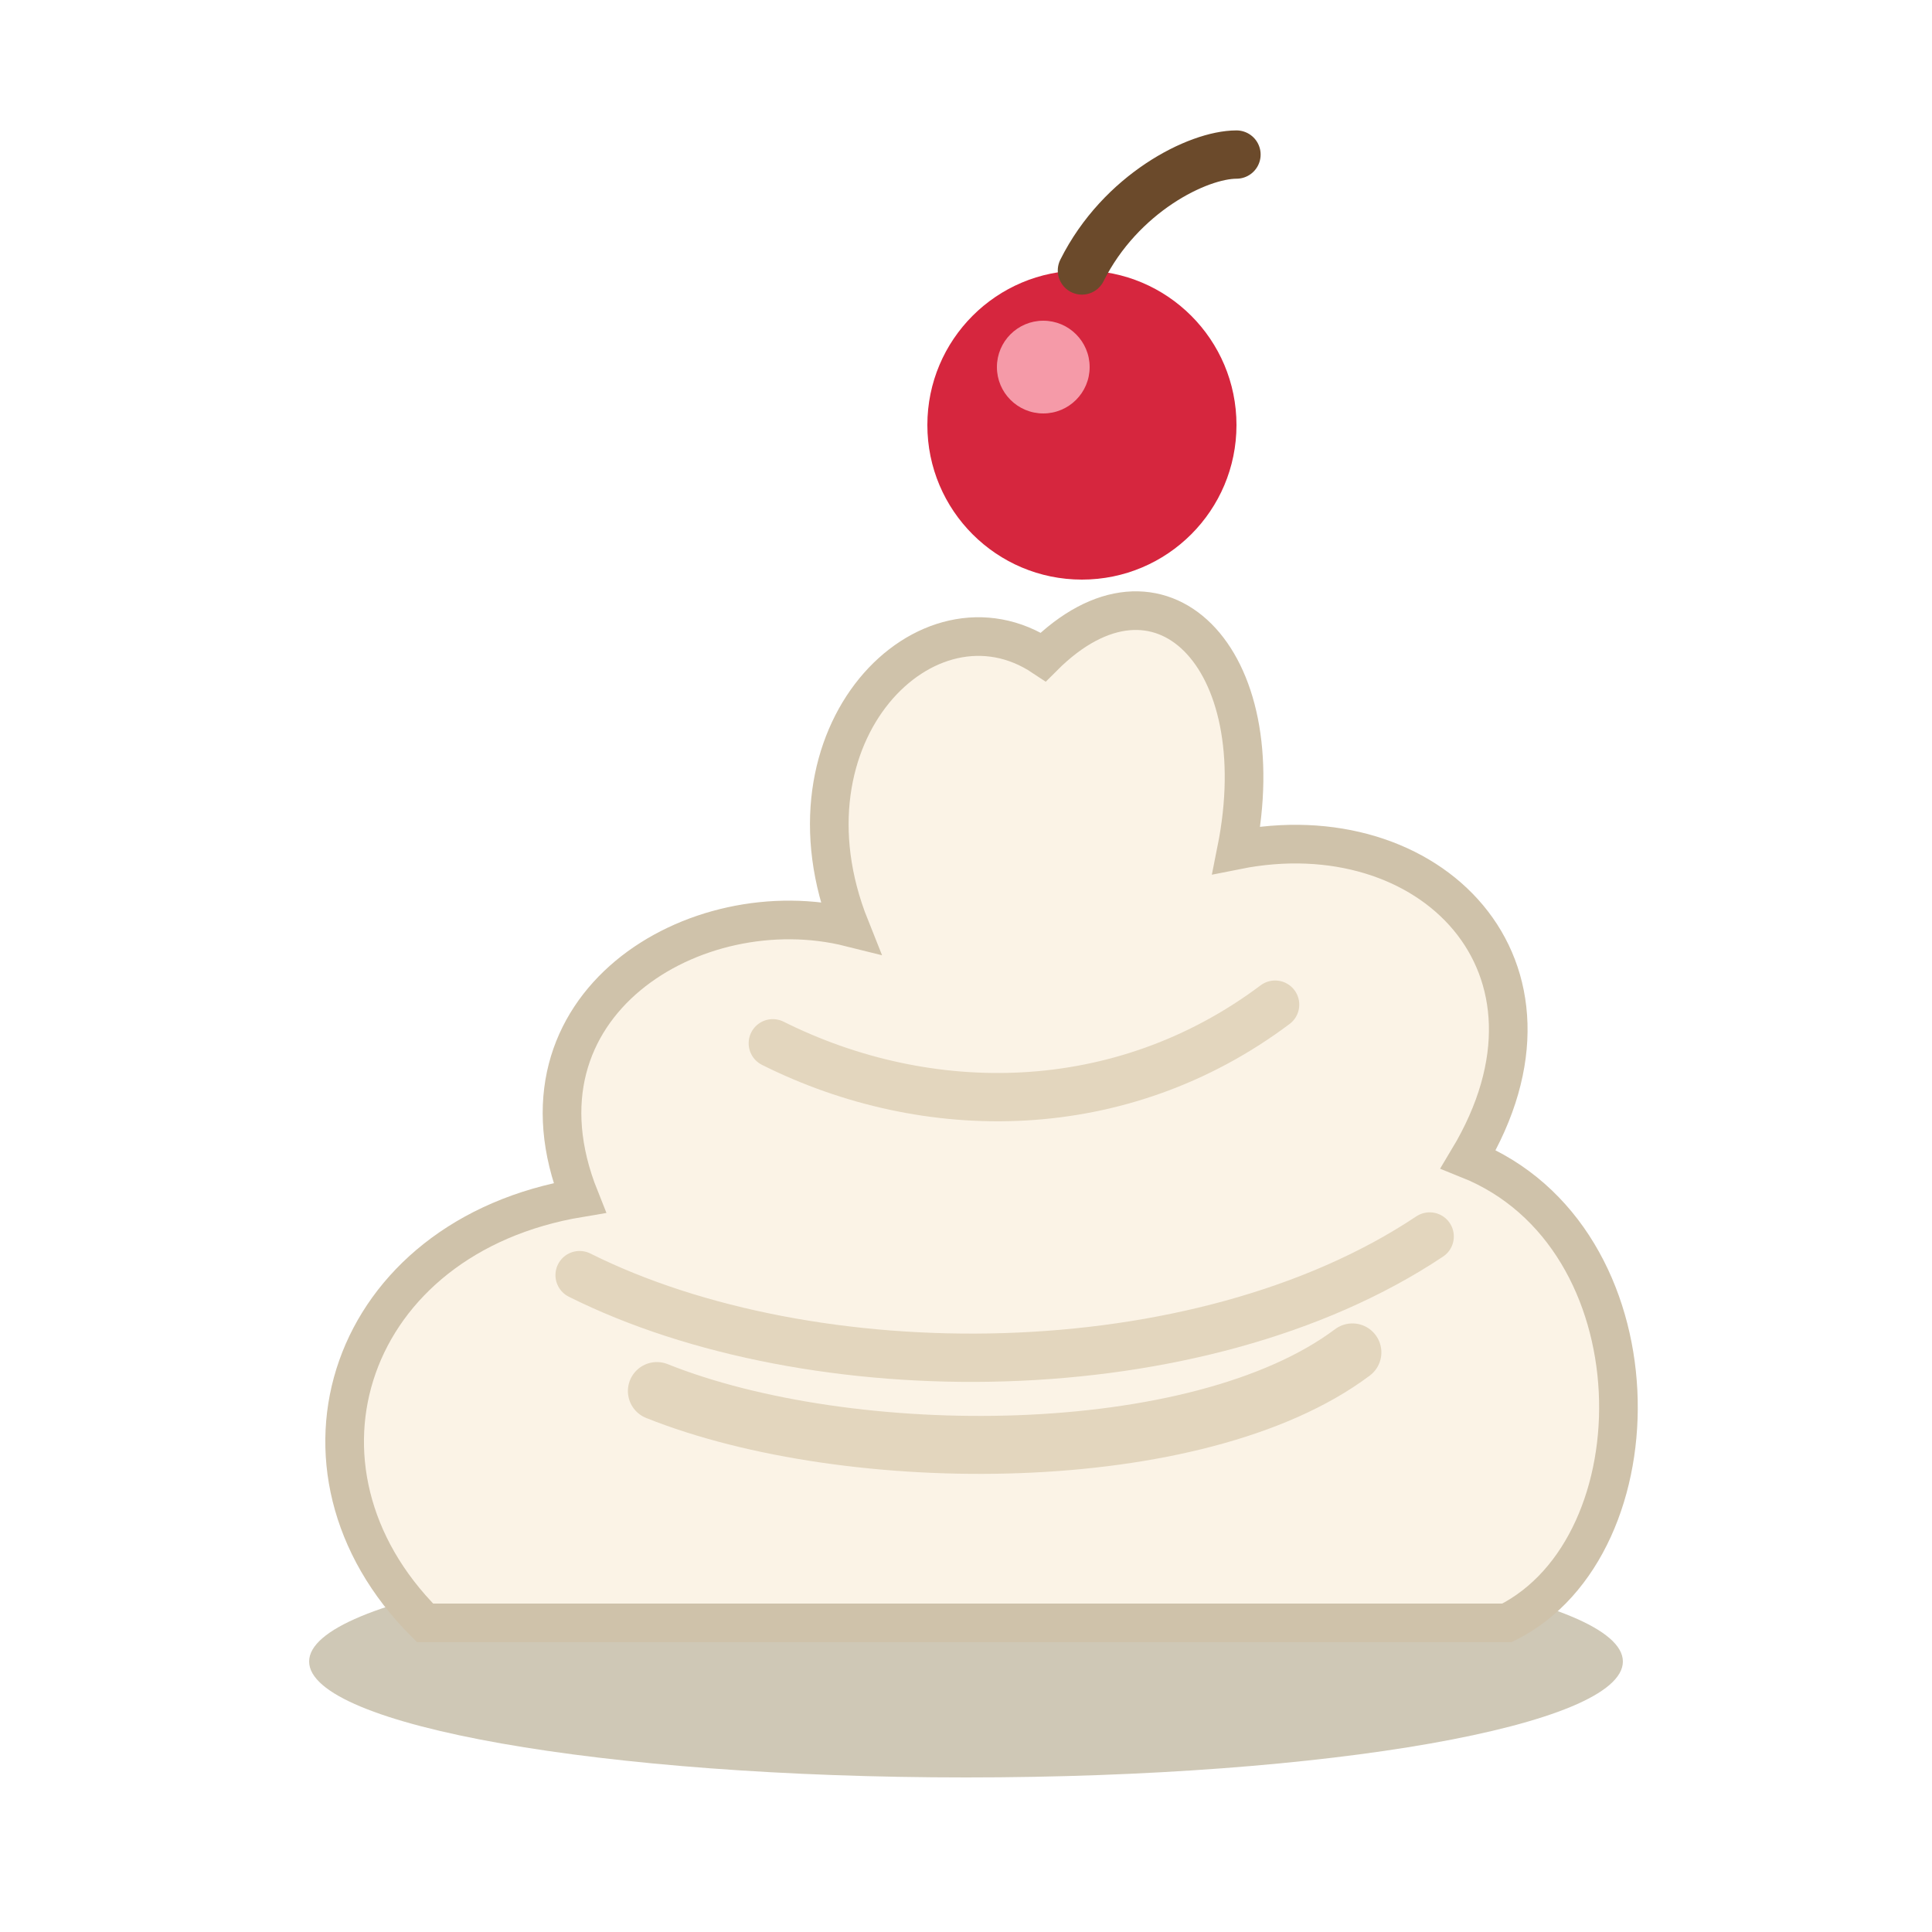
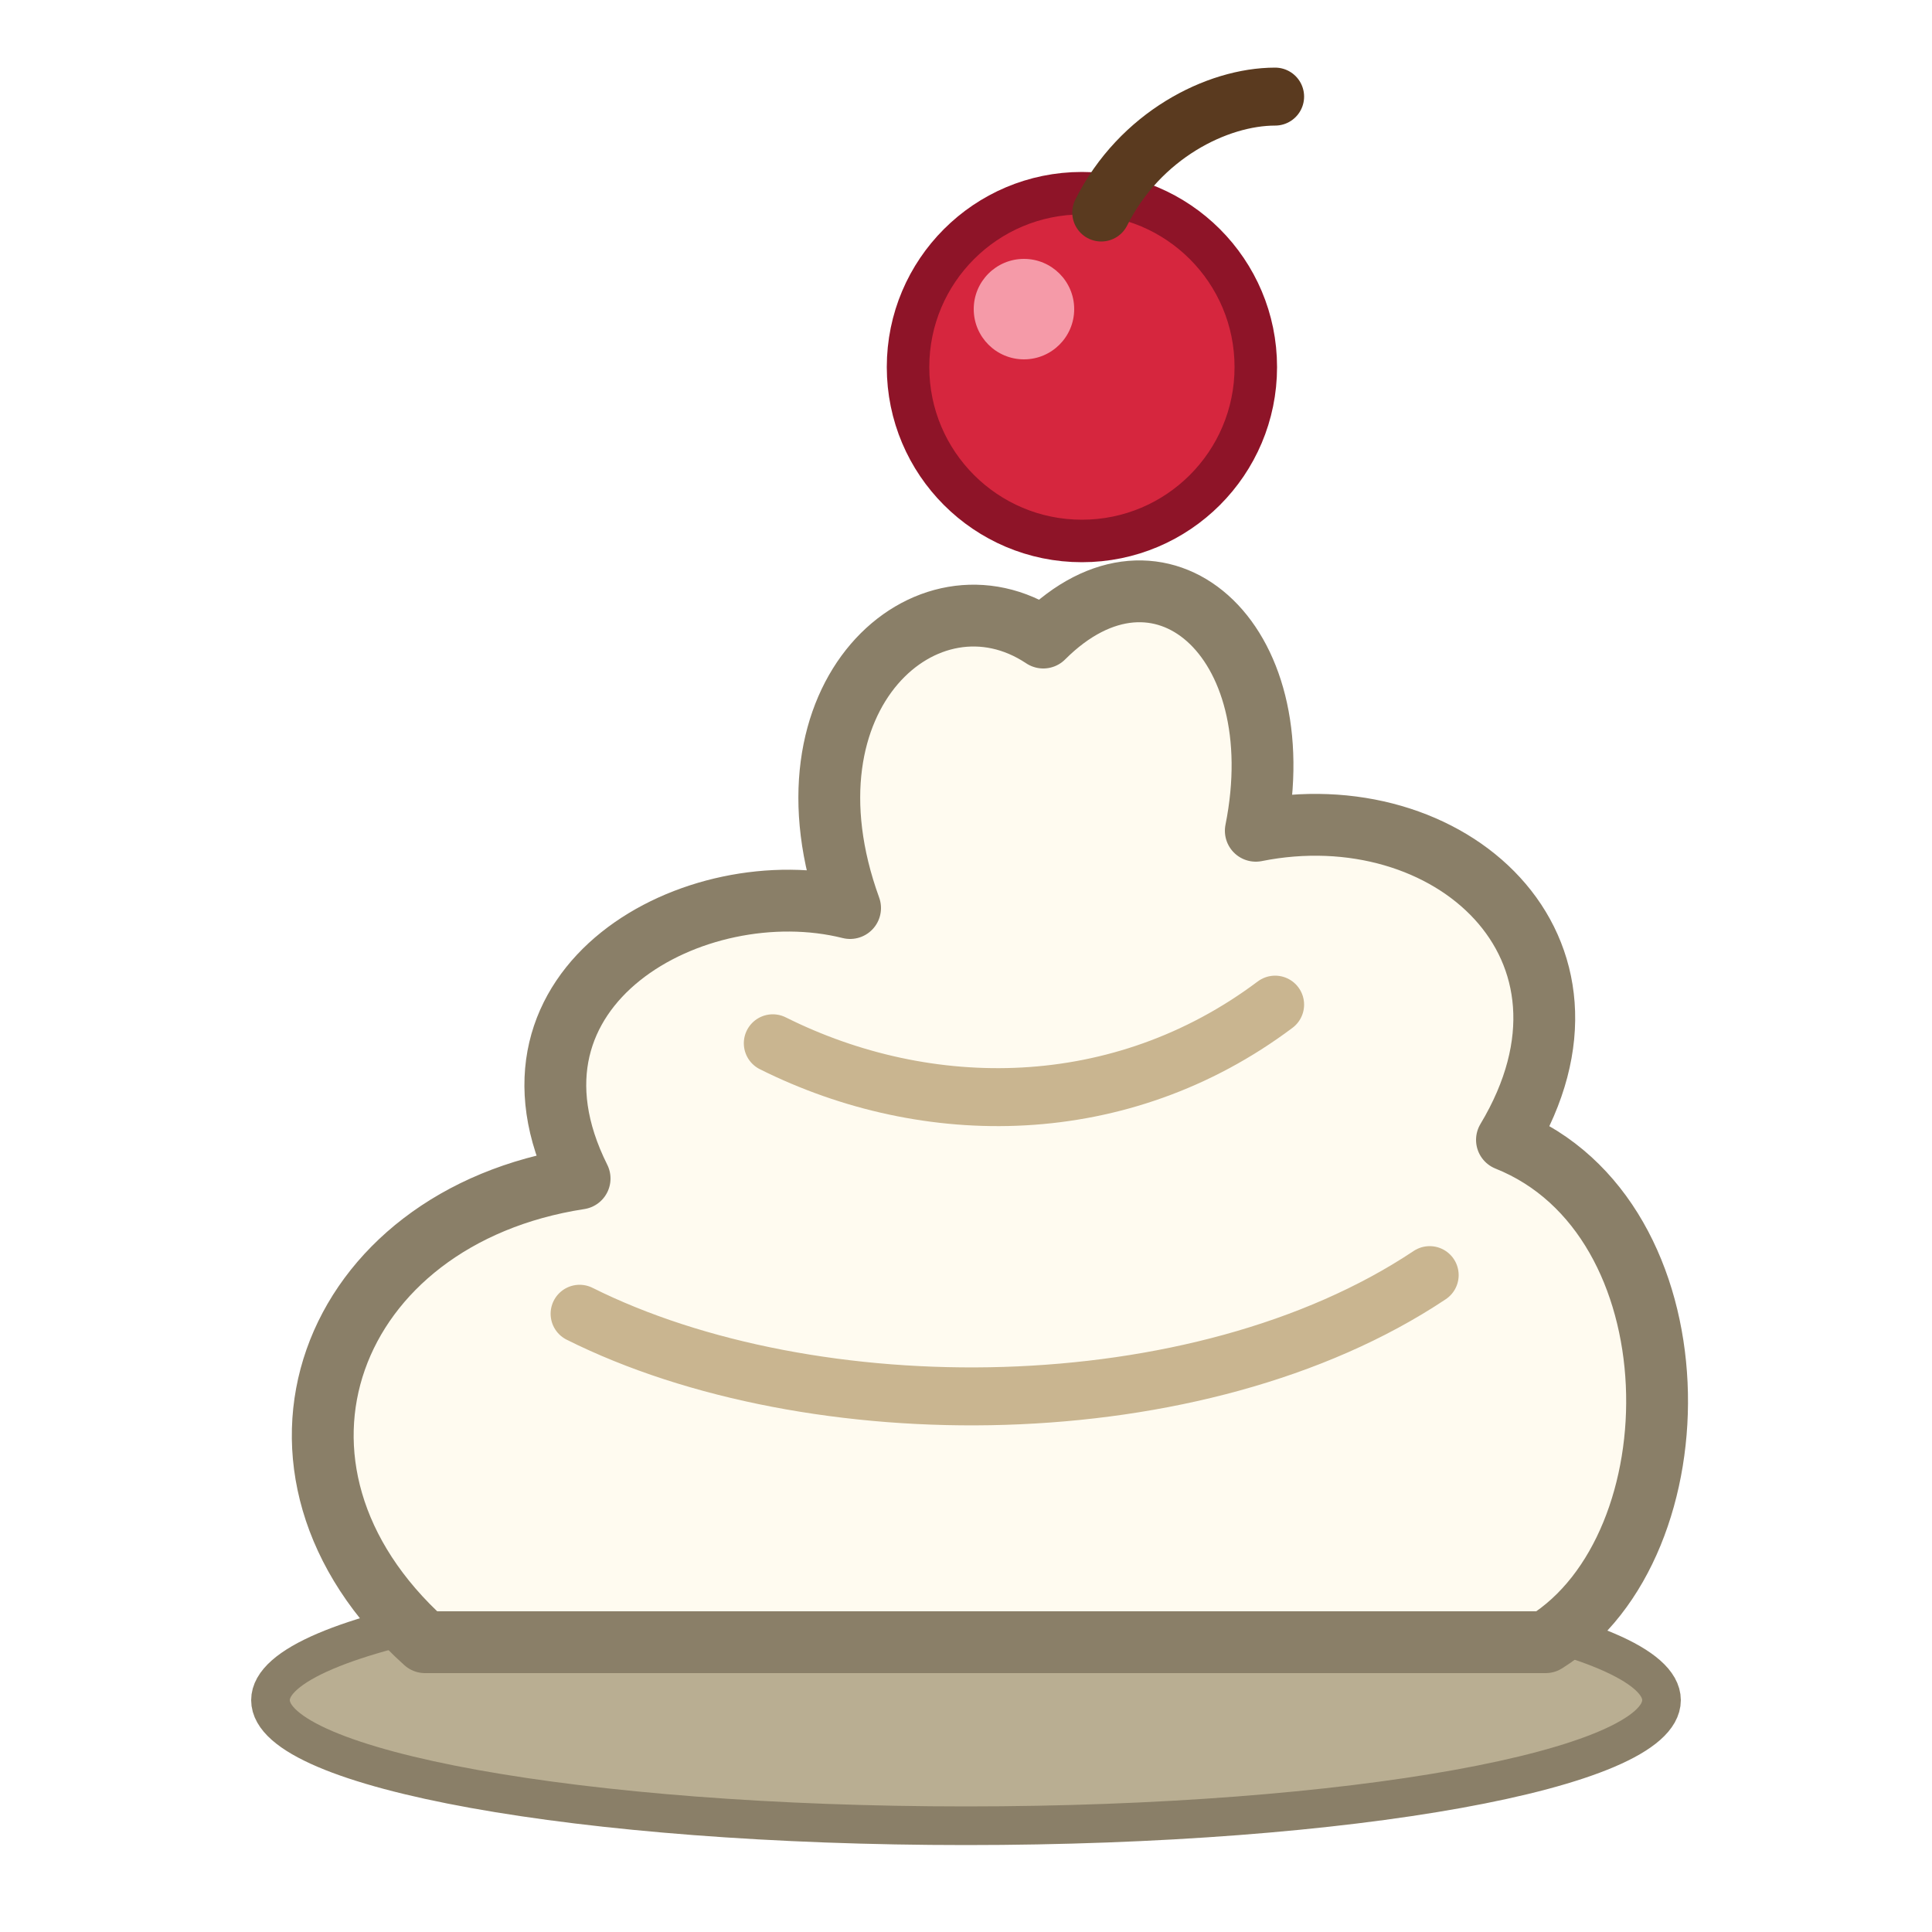
<svg xmlns="http://www.w3.org/2000/svg" viewBox="0 0 100 100">
-   <ellipse cx="50" cy="86" rx="34" ry="6" fill="#CFC8B6" />
-   <path d="M22 84C14 76 18 64 30 62C26 52 36 46 44 48C40 38 48 30 54 34C60 28 66 34 64 44C74 42 82 50 76 60C86 64 86 80 78 84Z" fill="#FBF3E6" stroke="#CFC2AA" stroke-width="2" />
-   <path d="M34 72C44 76 62 76 70 70" fill="none" stroke="#E3D6BE" stroke-width="3" stroke-linecap="round" stroke-linejoin="round" />
-   <path d="M30 66C42 72 62 72 74 64M40 54C48 58 58 58 66 52" fill="none" stroke="#E3D6BE" stroke-width="2.5" stroke-linecap="round" stroke-linejoin="round" />
-   <circle cx="56" cy="22" r="8" fill="#D6263E" />
-   <circle cx="54" cy="19" r="2.4" fill="#F59AA8" />
-   <path d="M56 14C58 10 62 8 64 8" fill="none" stroke="#6B4A2B" stroke-width="2.5" stroke-linecap="round" stroke-linejoin="round" />
+   <ellipse cx="50" cy="88" rx="36" ry="6.5" fill="#B9AE92" stroke="#8A7F68" stroke-width="2" />
+   <path d="M22 85C12 76 17 63 30 61C25 51 36 45 44 47C40 36 48 29 54 33C60 27 67 33 65 43C75 41 84 49 78 59C88 63 88 80 80 85Z" fill="#FFFBF0" stroke="#8A7F68" stroke-width="3.2" stroke-linejoin="round" />
+   <path d="M30 68C42 74 62 74 74 66M40 54C48 58 58 58 66 52" fill="none" stroke="#C9B590" stroke-width="3" stroke-linecap="round" />
+   <circle cx="56" cy="19" r="9" fill="#D6263E" stroke="#8E1428" stroke-width="2.2" />
+   <circle cx="53" cy="16" r="2.6" fill="#F59AA8" />
+   <path d="M57 11C59 7 63 5 66 5" fill="none" stroke="#5A3A1F" stroke-width="3" stroke-linecap="round" />
</svg>
